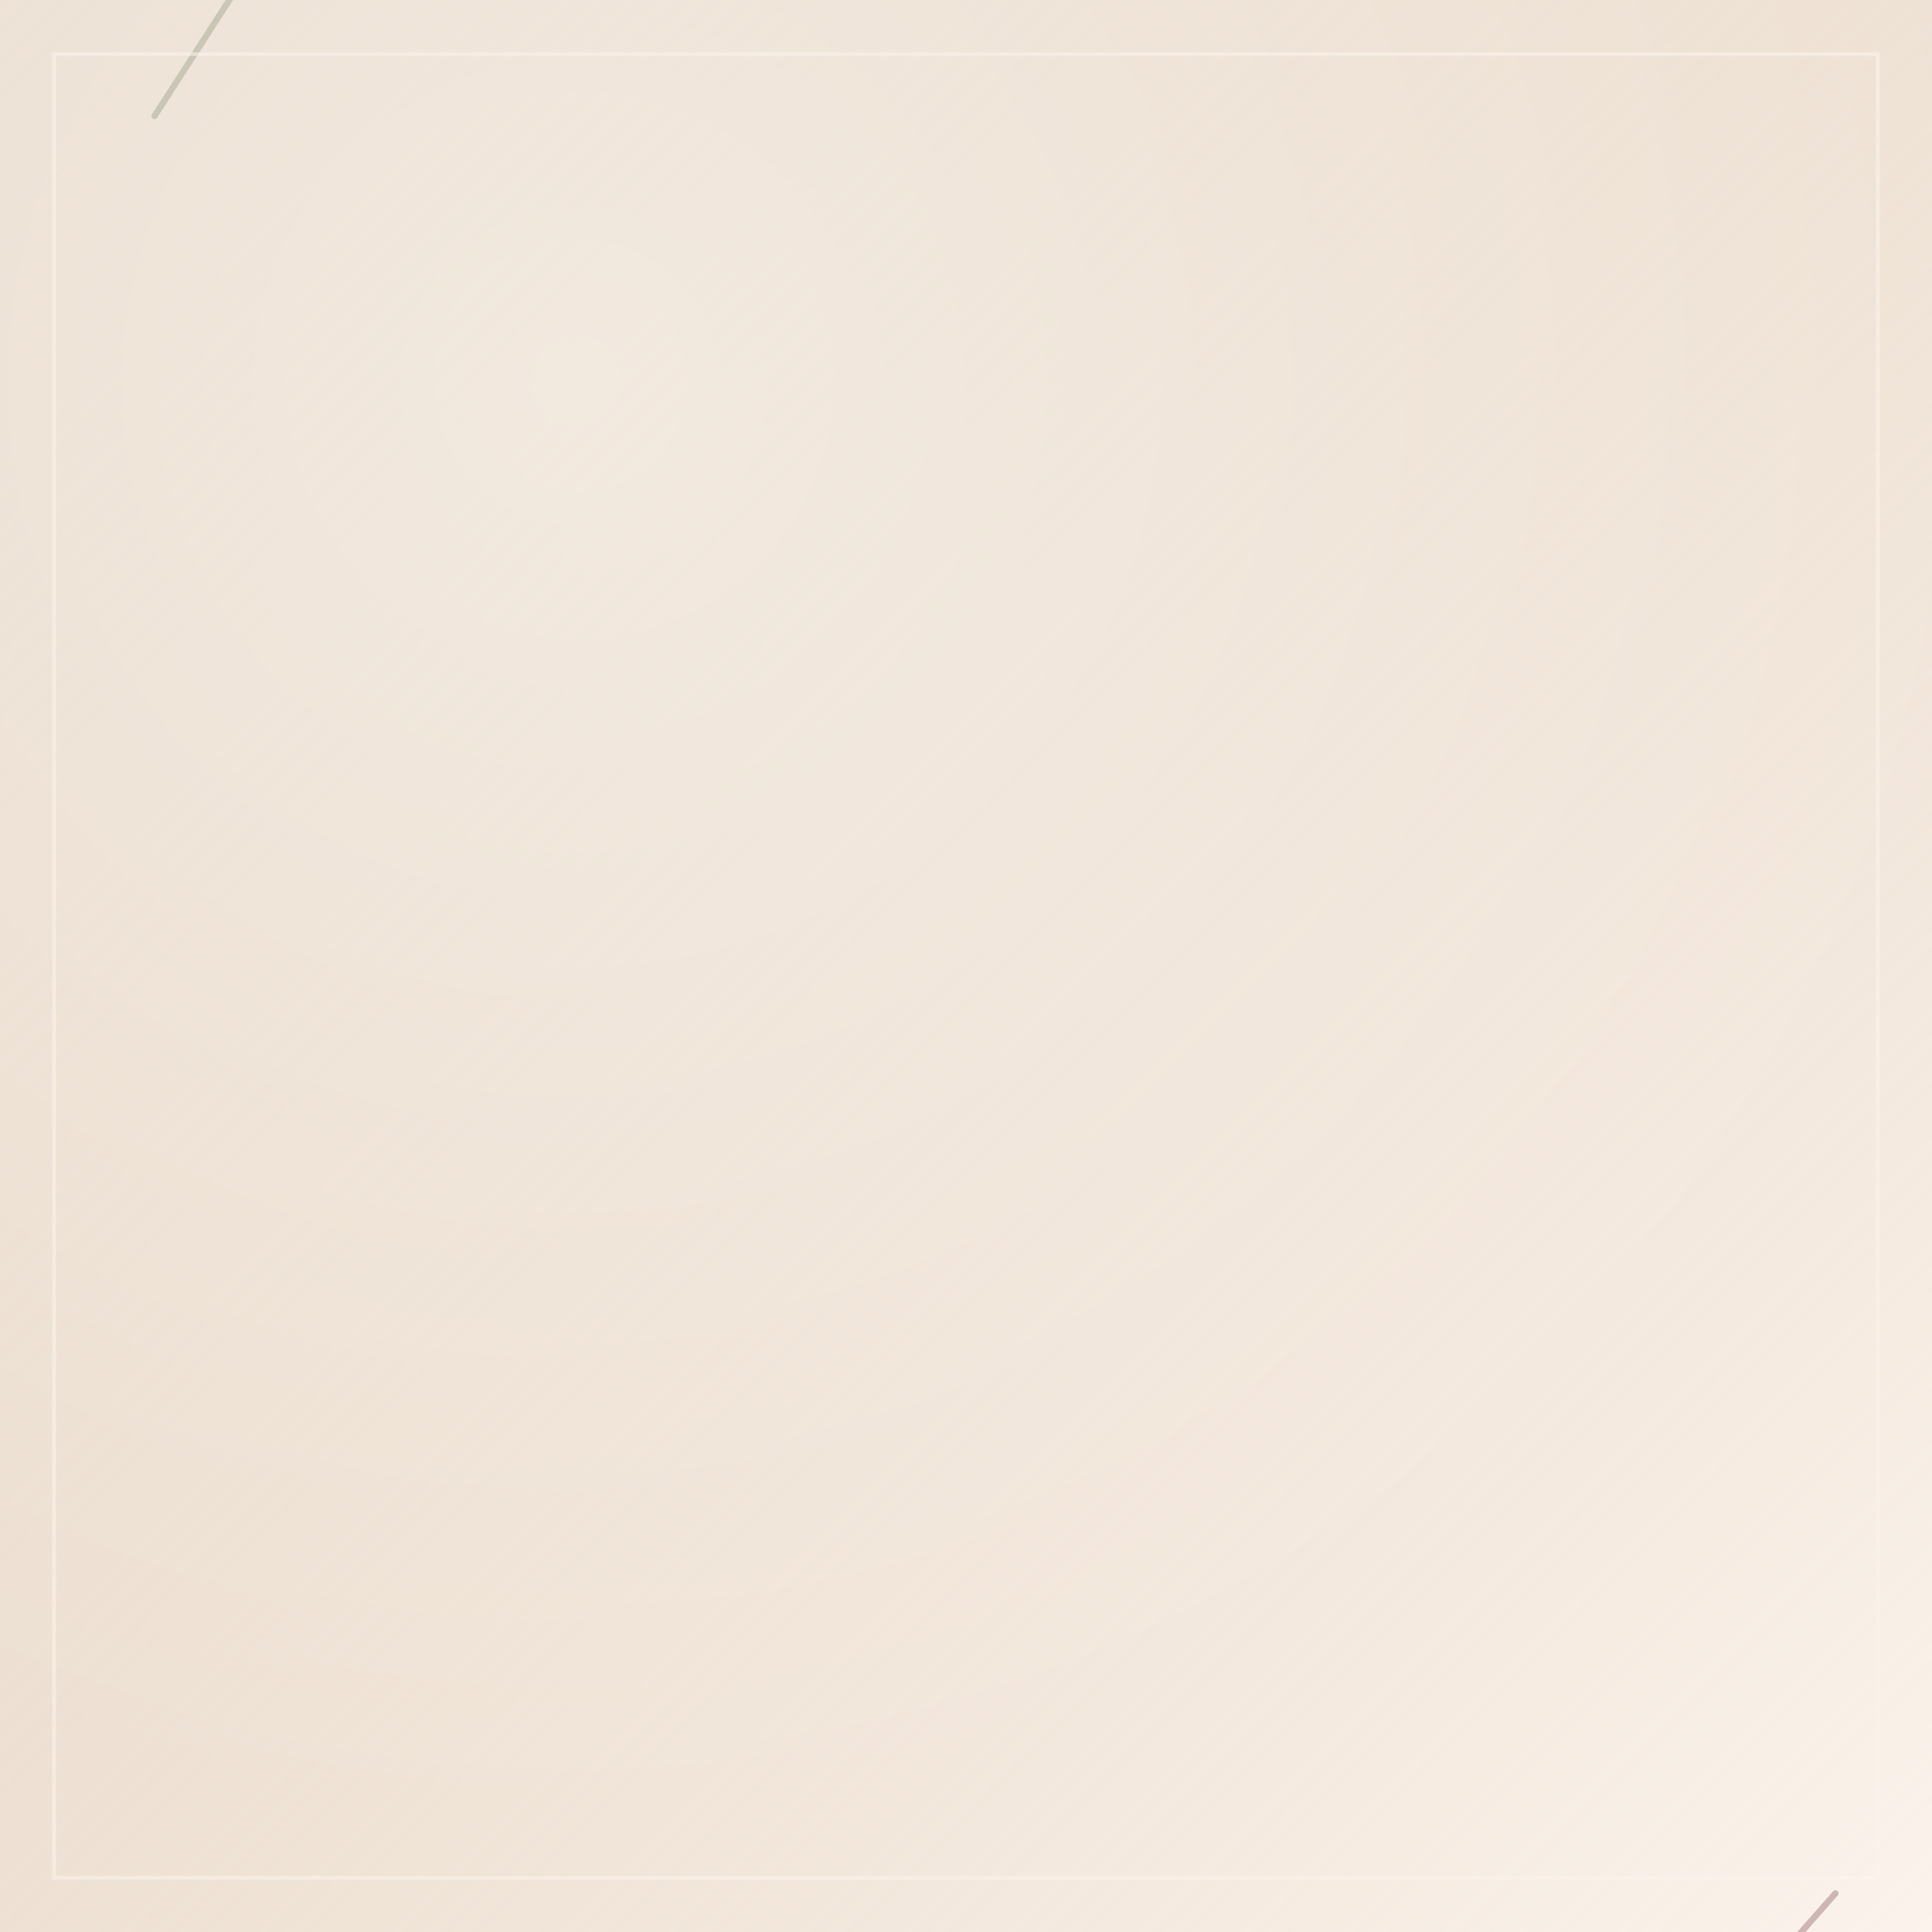
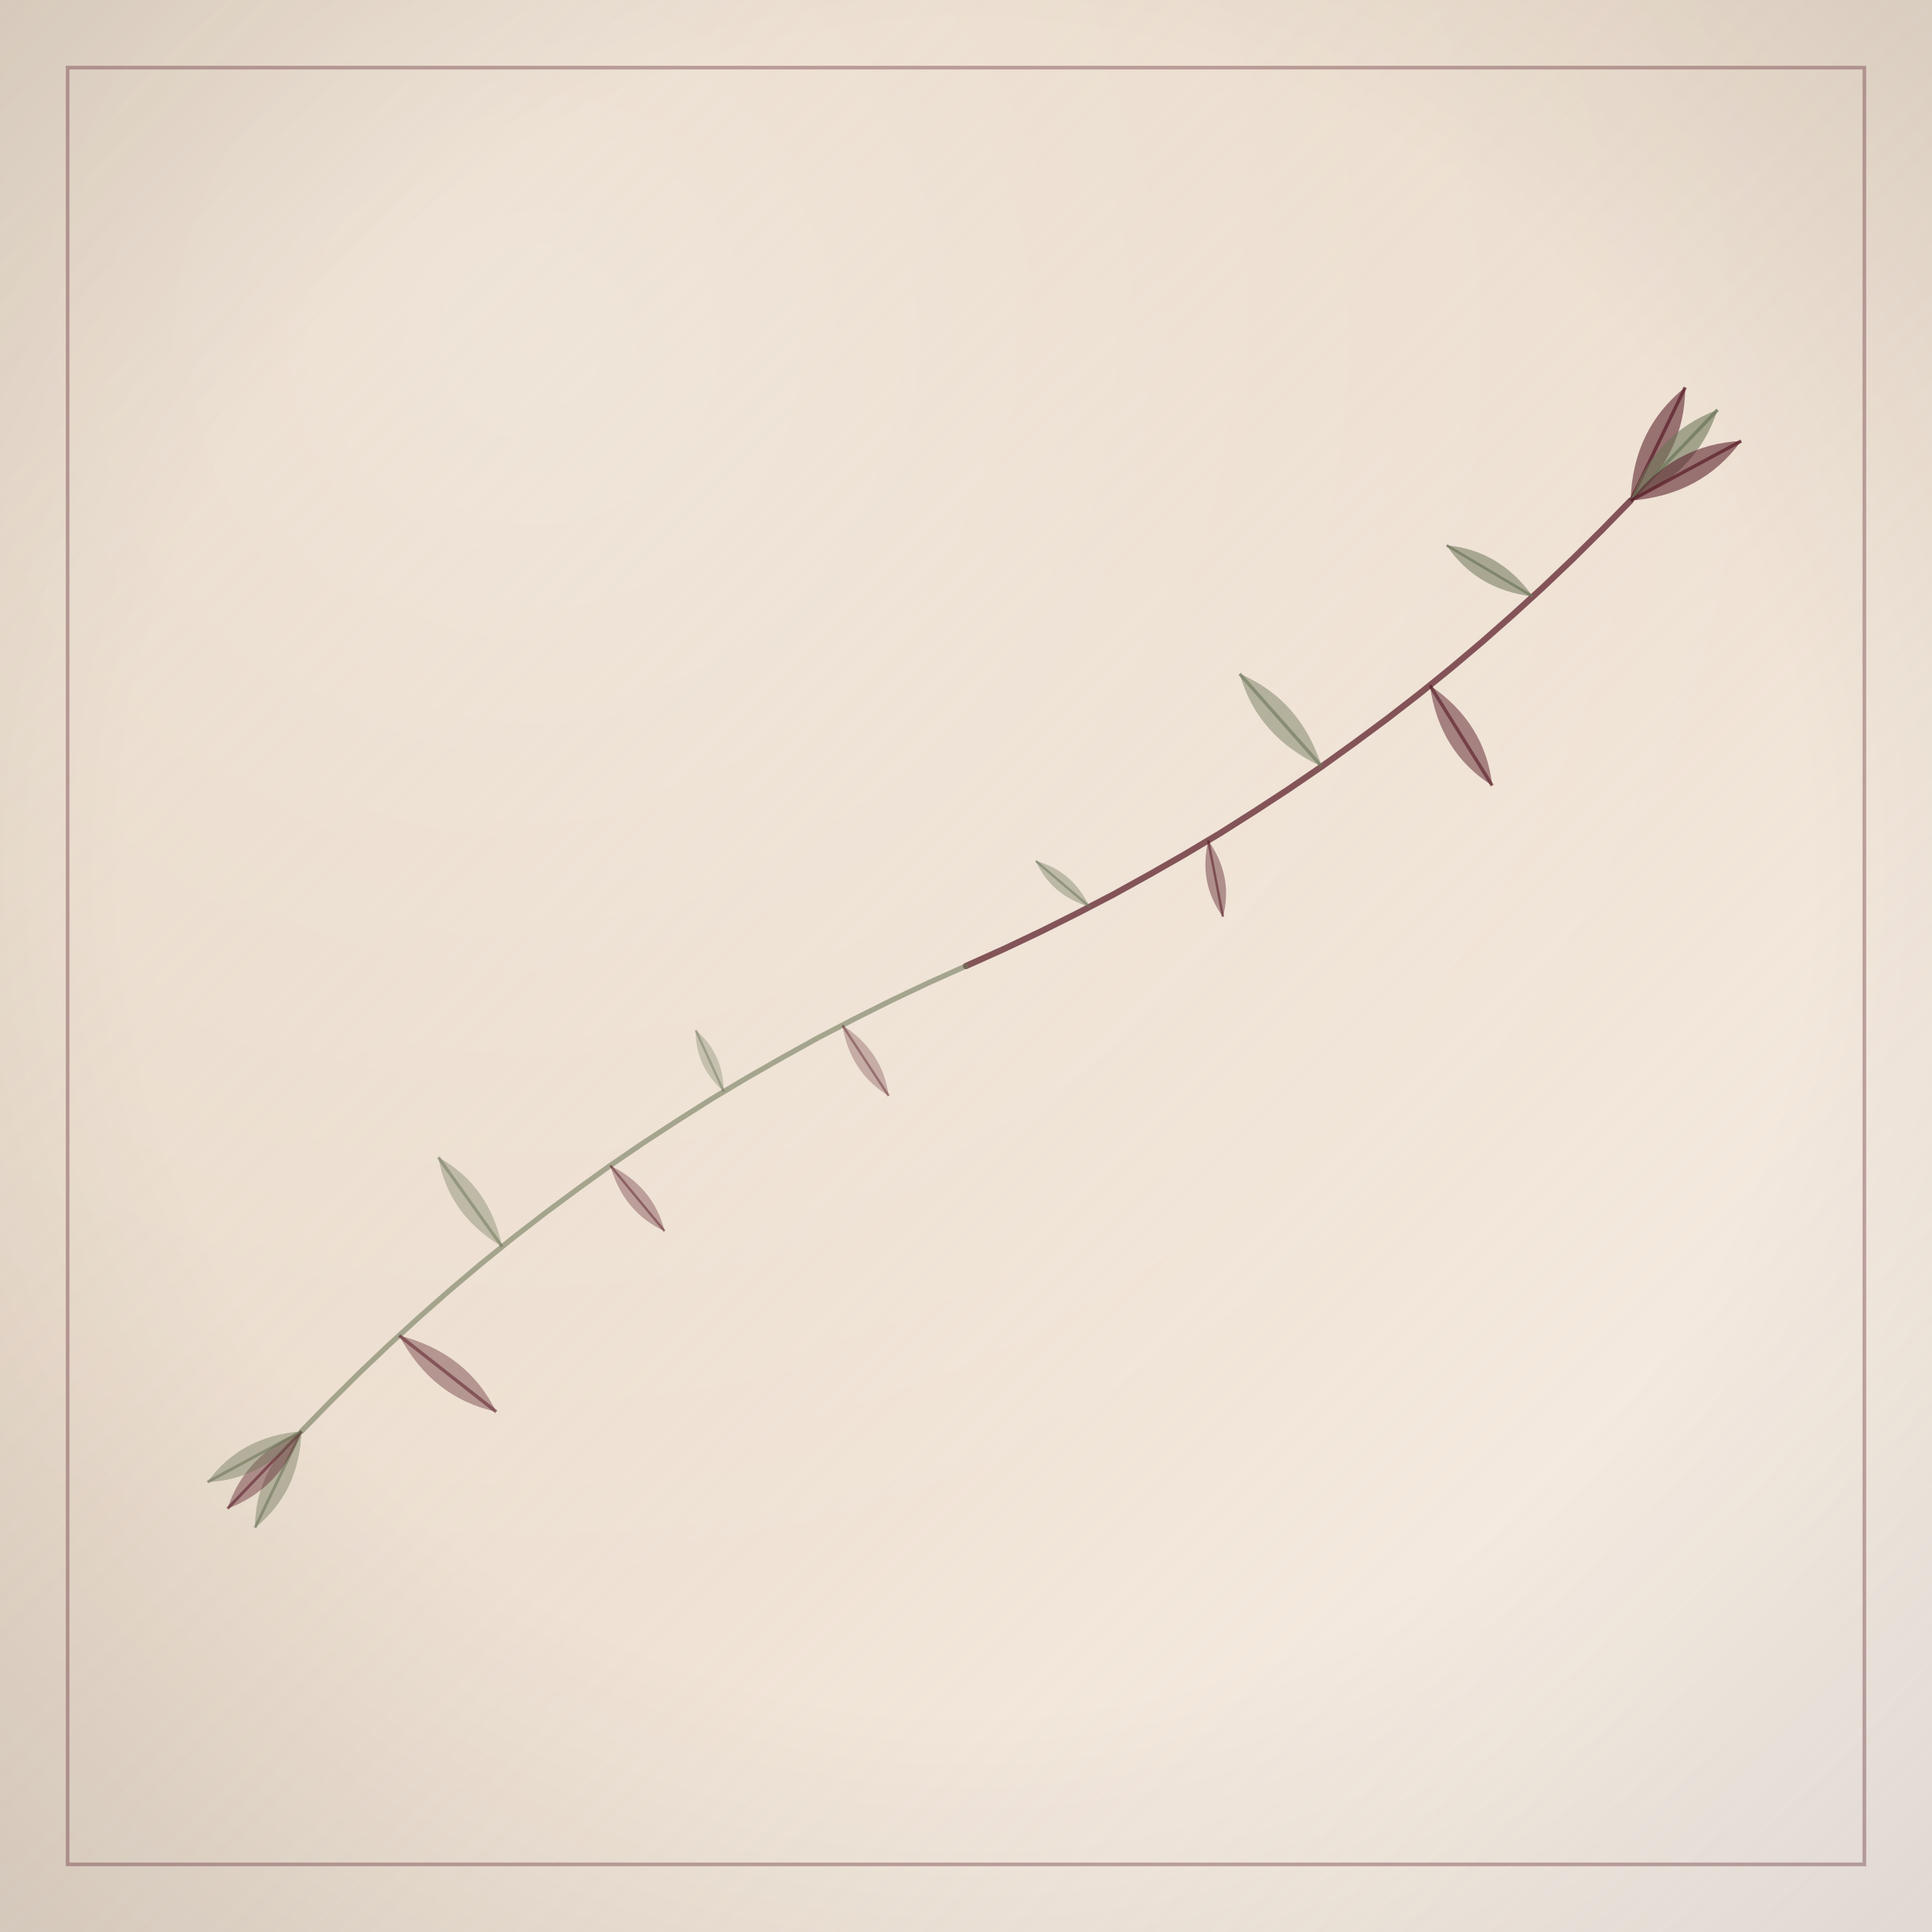
<svg xmlns="http://www.w3.org/2000/svg" viewBox="0 0 800 800" width="800" height="800" role="img" aria-label="Decorative botanical placeholder">
  <defs>
    <linearGradient id="g34" x1="0%" y1="0%" x2="100%" y2="100%">
-       <stop offset="0%" stop-color="#D8BFA3" stop-opacity="0.55" />
+       <stop offset="0%" stop-color="#D8BFA3" stop-opacity="0.65" />
      <stop offset="100%" stop-color="#FBF3EC" stop-opacity="1" />
    </linearGradient>
-     <radialGradient id="rg34" cx="30%" cy="20%" r="75%">
-       <stop offset="0%" stop-color="#FFFFFF" stop-opacity="0.35" />
+     <radialGradient id="vg34" cx="50%" cy="45%" r="72%">
+       <stop offset="60%" stop-color="#000000" stop-opacity="0" />
+       <stop offset="100%" stop-color="#000000" stop-opacity="0.10" />
+     </radialGradient>
+     <radialGradient id="hg34" cx="28%" cy="18%" r="65%">
+       <stop offset="0%" stop-color="#FFFFFF" stop-opacity="0.30" />
      <stop offset="100%" stop-color="#FFFFFF" stop-opacity="0" />
    </radialGradient>
  </defs>
  <rect width="800" height="800" fill="url(#g34)" />
-   <rect width="800" height="800" fill="url(#rg34)" />
-   <line x1="760.0" y1="784.0" x2="370.7" y2="1225.9" stroke="#5B1F2A" stroke-width="2.6" stroke-opacity="0.28" stroke-linecap="round" />
-   <path d="M695.1,857.6 Q707.7,871.8 726.7,872.7 Q714.1,858.5 695.1,857.6 Z" fill="#5B1F2A" fill-opacity="0.18" />
-   <path d="M630.2,931.3 Q626.5,913.0 610.8,902.8 Q614.5,921.1 630.2,931.3 Z" fill="#5B1F2A" fill-opacity="0.20" />
-   <path d="M565.4,1004.9 Q578.3,1028.6 604.2,1035.8 Q591.3,1012.2 565.4,1004.9 Z" fill="#5B1F2A" fill-opacity="0.22" />
-   <path d="M500.5,1078.6 Q491.5,1056.9 469.6,1048.1 Q478.6,1069.8 500.5,1078.6 Z" fill="#5B1F2A" fill-opacity="0.24" />
-   <path d="M435.6,1152.2 Q446.8,1167.0 465.1,1169.3 Q453.9,1154.6 435.6,1152.2 Z" fill="#5B1F2A" fill-opacity="0.26" />
-   <path d="M370.7,1225.9 Q347.9,1237.4 339.3,1261.5 Q362.1,1250.0 370.7,1225.9 Z" fill="#5B1F2A" fill-opacity="0.28" />
-   <line x1="64.0" y1="48.0" x2="387.5" y2="-453.3" stroke="#6D7659" stroke-width="2.6" stroke-opacity="0.28" stroke-linecap="round" />
-   <path d="M117.9,-35.6 Q101.8,-57.1 75.2,-60.7 Q91.3,-39.1 117.9,-35.6 Z" fill="#6D7659" fill-opacity="0.18" />
-   <path d="M171.8,-119.1 Q181.9,-102.6 200.8,-98.2 Q190.7,-114.7 171.8,-119.1 Z" fill="#6D7659" fill-opacity="0.20" />
-   <path d="M225.8,-202.7 Q212.9,-220.6 191.0,-224.0 Q203.9,-206.0 225.8,-202.7 Z" fill="#6D7659" fill-opacity="0.22" />
-   <path d="M279.7,-286.2 Q294.3,-264.6 320.0,-259.9 Q305.3,-281.5 279.7,-286.2 Z" fill="#6D7659" fill-opacity="0.24" />
-   <path d="M333.6,-369.8 Q316.4,-390.6 289.5,-392.9 Q306.7,-372.1 333.6,-369.8 Z" fill="#6D7659" fill-opacity="0.26" />
-   <path d="M387.5,-453.3 Q408.6,-468.3 413.6,-493.7 Q392.5,-478.7 387.5,-453.3 Z" fill="#6D7659" fill-opacity="0.28" />
-   <rect x="22.4" y="22.4" width="755.2" height="755.2" fill="none" stroke="#FBF3EC" stroke-opacity="0.55" stroke-width="1.5" />
+   <rect width="800" height="800" fill="url(#hg34)" />
+   <path d="M400.0,400.0 L415.6,393.0 L431.0,385.7 L446.2,378.1 L461.2,370.3 L476.0,362.1 L490.7,353.7 L505.1,345.1 L519.3,336.1 L533.4,326.9 L547.3,317.4 L560.9,307.6 L574.4,297.6 L587.7,287.3 L600.8,276.7 L613.7,265.8 L626.4,254.6 L638.9,243.2 L651.2,231.5 L663.3,219.5 L675.2,207.3" fill="none" stroke="#5B1F2A" stroke-width="2.6" stroke-opacity="0.73" stroke-linecap="round" />
+   <path d="M451.2,375.5 Q444.0,360.5 428.9,356.5 Q435.3,370.8 451.2,375.5 Z" fill="#6D7659" fill-opacity="0.39" />
+   <line x1="451.2" y1="375.5" x2="428.9" y2="356.5" stroke="#6D7659" stroke-opacity="0.54" stroke-width="1.0" />
+   <path d="M500.3,348.0 Q496.2,365.8 506.4,379.6 Q510.8,363.0 500.3,348.0 Z" fill="#5B1F2A" fill-opacity="0.43" />
+   <line x1="500.3" y1="348.0" x2="506.4" y2="379.6" stroke="#5B1F2A" stroke-opacity="0.58" stroke-width="1.0" />
+   <path d="M547.3,317.4 Q538.4,289.6 513.3,279.0 Q520.7,305.2 547.3,317.4 Z" fill="#6D7659" fill-opacity="0.46" />
+   <line x1="547.3" y1="317.4" x2="513.3" y2="279.0" stroke="#6D7659" stroke-opacity="0.61" stroke-width="1.4" />
+   <path d="M592.1,283.8 Q595.9,311.3 617.9,325.3 Q615.0,299.4 592.1,283.8 Z" fill="#5B1F2A" fill-opacity="0.50" />
+   <line x1="592.1" y1="283.8" x2="617.9" y2="325.3" stroke="#5B1F2A" stroke-opacity="0.65" stroke-width="1.4" />
+   <path d="M634.7,247.0 Q621.0,227.8 599.0,225.8 Q611.3,244.2 634.7,247.0 Z" fill="#6D7659" fill-opacity="0.54" />
+   <line x1="634.7" y1="247.0" x2="599.0" y2="225.8" stroke="#6D7659" stroke-opacity="0.69" stroke-width="1.1" />
+   <path d="M675.2,207.3 Q697.8,188.1 697.8,160.4 Q676.1,177.7 675.2,207.3 Z" fill="#5B1F2A" fill-opacity="0.58" />
+   <line x1="675.2" y1="207.3" x2="697.8" y2="160.4" stroke="#5B1F2A" stroke-opacity="0.73" stroke-width="1.4" />
+   <path d="M675.2,207.3 Q702.6,196.0 711.2,169.7 Q685.2,179.4 675.2,207.3 Z" fill="#6D7659" fill-opacity="0.58" />
+   <line x1="675.2" y1="207.3" x2="711.2" y2="169.7" stroke="#6D7659" stroke-opacity="0.73" stroke-width="1.4" />
+   <path d="M675.2,207.3 Q704.7,205.0 721.0,182.6 Q693.4,183.9 675.2,207.3 Z" fill="#5B1F2A" fill-opacity="0.58" />
+   <line x1="675.2" y1="207.3" x2="721.0" y2="182.6" stroke="#5B1F2A" stroke-opacity="0.73" stroke-width="1.4" />
+   <path d="M400.0,400.0 L384.4,407.0 L369.0,414.3 L353.8,421.9 L338.8,429.7 L324.0,437.9 L309.3,446.3 L294.9,454.9 L280.7,463.9 L266.6,473.1 L252.7,482.6 L239.1,492.4 L225.6,502.4 L212.3,512.7 L199.2,523.3 L186.3,534.2 L173.6,545.4 L161.1,556.8 L148.8,568.5 L136.7,580.5 L124.8,592.7" fill="none" stroke="#6D7659" stroke-width="2.2" stroke-opacity="0.57" stroke-linecap="round" />
+   <path d="M348.8,424.5 Q352.0,444.1 368.0,453.8 Q365.5,435.3 348.8,424.5 Z" fill="#5B1F2A" fill-opacity="0.28" />
+   <line x1="348.8" y1="424.5" x2="368.0" y2="453.8" stroke="#5B1F2A" stroke-opacity="0.43" stroke-width="1.0" />
+   <path d="M299.7,452.0 Q299.5,436.1 288.1,426.6 Q287.8,441.5 299.7,452.0 Z" fill="#6D7659" fill-opacity="0.31" />
+   <line x1="299.7" y1="452.0" x2="288.1" y2="426.6" stroke="#6D7659" stroke-opacity="0.46" stroke-width="1.0" />
+   <path d="M252.7,482.6 Q258.1,501.9 275.2,509.8 Q270.7,491.6 252.7,482.6 Z" fill="#5B1F2A" fill-opacity="0.34" />
+   <line x1="252.7" y1="482.6" x2="275.2" y2="509.8" stroke="#5B1F2A" stroke-opacity="0.49" stroke-width="1.0" />
+   <path d="M207.9,516.2 Q202.7,490.9 181.5,479.2 Q185.7,503.1 207.9,516.2 Z" fill="#6D7659" fill-opacity="0.36" />
+   <line x1="207.9" y1="516.2" x2="181.5" y2="479.2" stroke="#6D7659" stroke-opacity="0.51" stroke-width="1.3" />
+   <path d="M165.3,553.0 Q178.9,578.7 205.5,584.6 Q193.5,560.2 165.3,553.0 Z" fill="#5B1F2A" fill-opacity="0.39" />
+   <line x1="165.3" y1="553.0" x2="205.5" y2="584.6" stroke="#5B1F2A" stroke-opacity="0.54" stroke-width="1.4" />
+   <path d="M124.8,592.7 Q105.6,609.0 105.6,632.6 Q124.0,617.9 124.8,592.7 Z" fill="#6D7659" fill-opacity="0.42" />
+   <line x1="124.8" y1="592.7" x2="105.6" y2="632.6" stroke="#6D7659" stroke-opacity="0.57" stroke-width="1.2" />
+   <path d="M124.8,592.7 Q101.5,602.3 94.2,624.7 Q116.3,616.4 124.8,592.7 Z" fill="#5B1F2A" fill-opacity="0.42" />
+   <line x1="124.8" y1="592.7" x2="94.2" y2="624.7" stroke="#5B1F2A" stroke-opacity="0.57" stroke-width="1.2" />
+   <path d="M124.8,592.7 Q99.7,594.6 85.9,613.7 Q109.4,612.6 124.8,592.7 Z" fill="#6D7659" fill-opacity="0.42" />
+   <line x1="124.8" y1="592.7" x2="85.9" y2="613.7" stroke="#6D7659" stroke-opacity="0.57" stroke-width="1.2" />
+   <rect width="800" height="800" fill="url(#vg34)" />
+   <rect x="28.0" y="28.0" width="744.0" height="744.0" fill="none" stroke="#5B1F2A" stroke-opacity="0.35" stroke-width="1.5" />
</svg>
